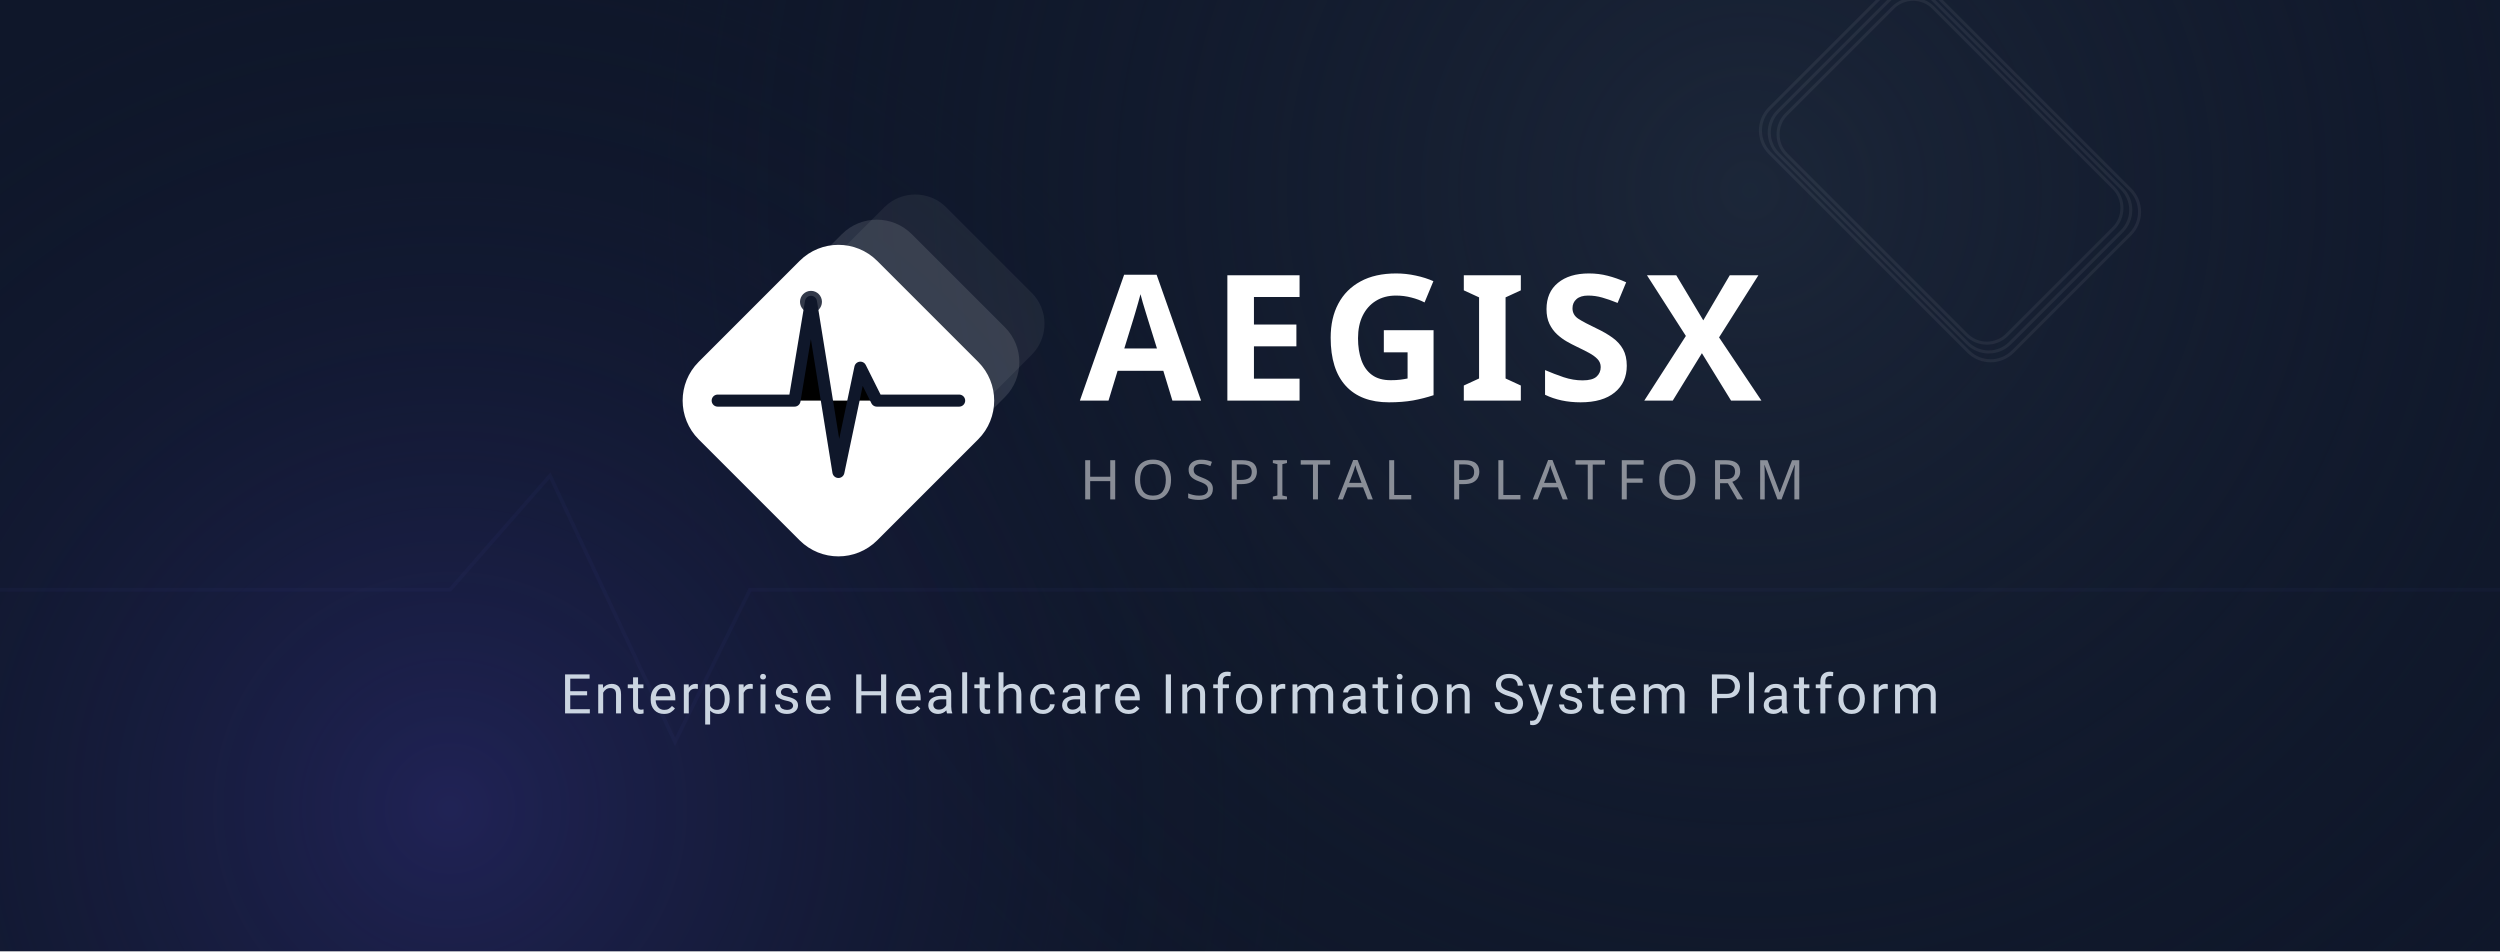
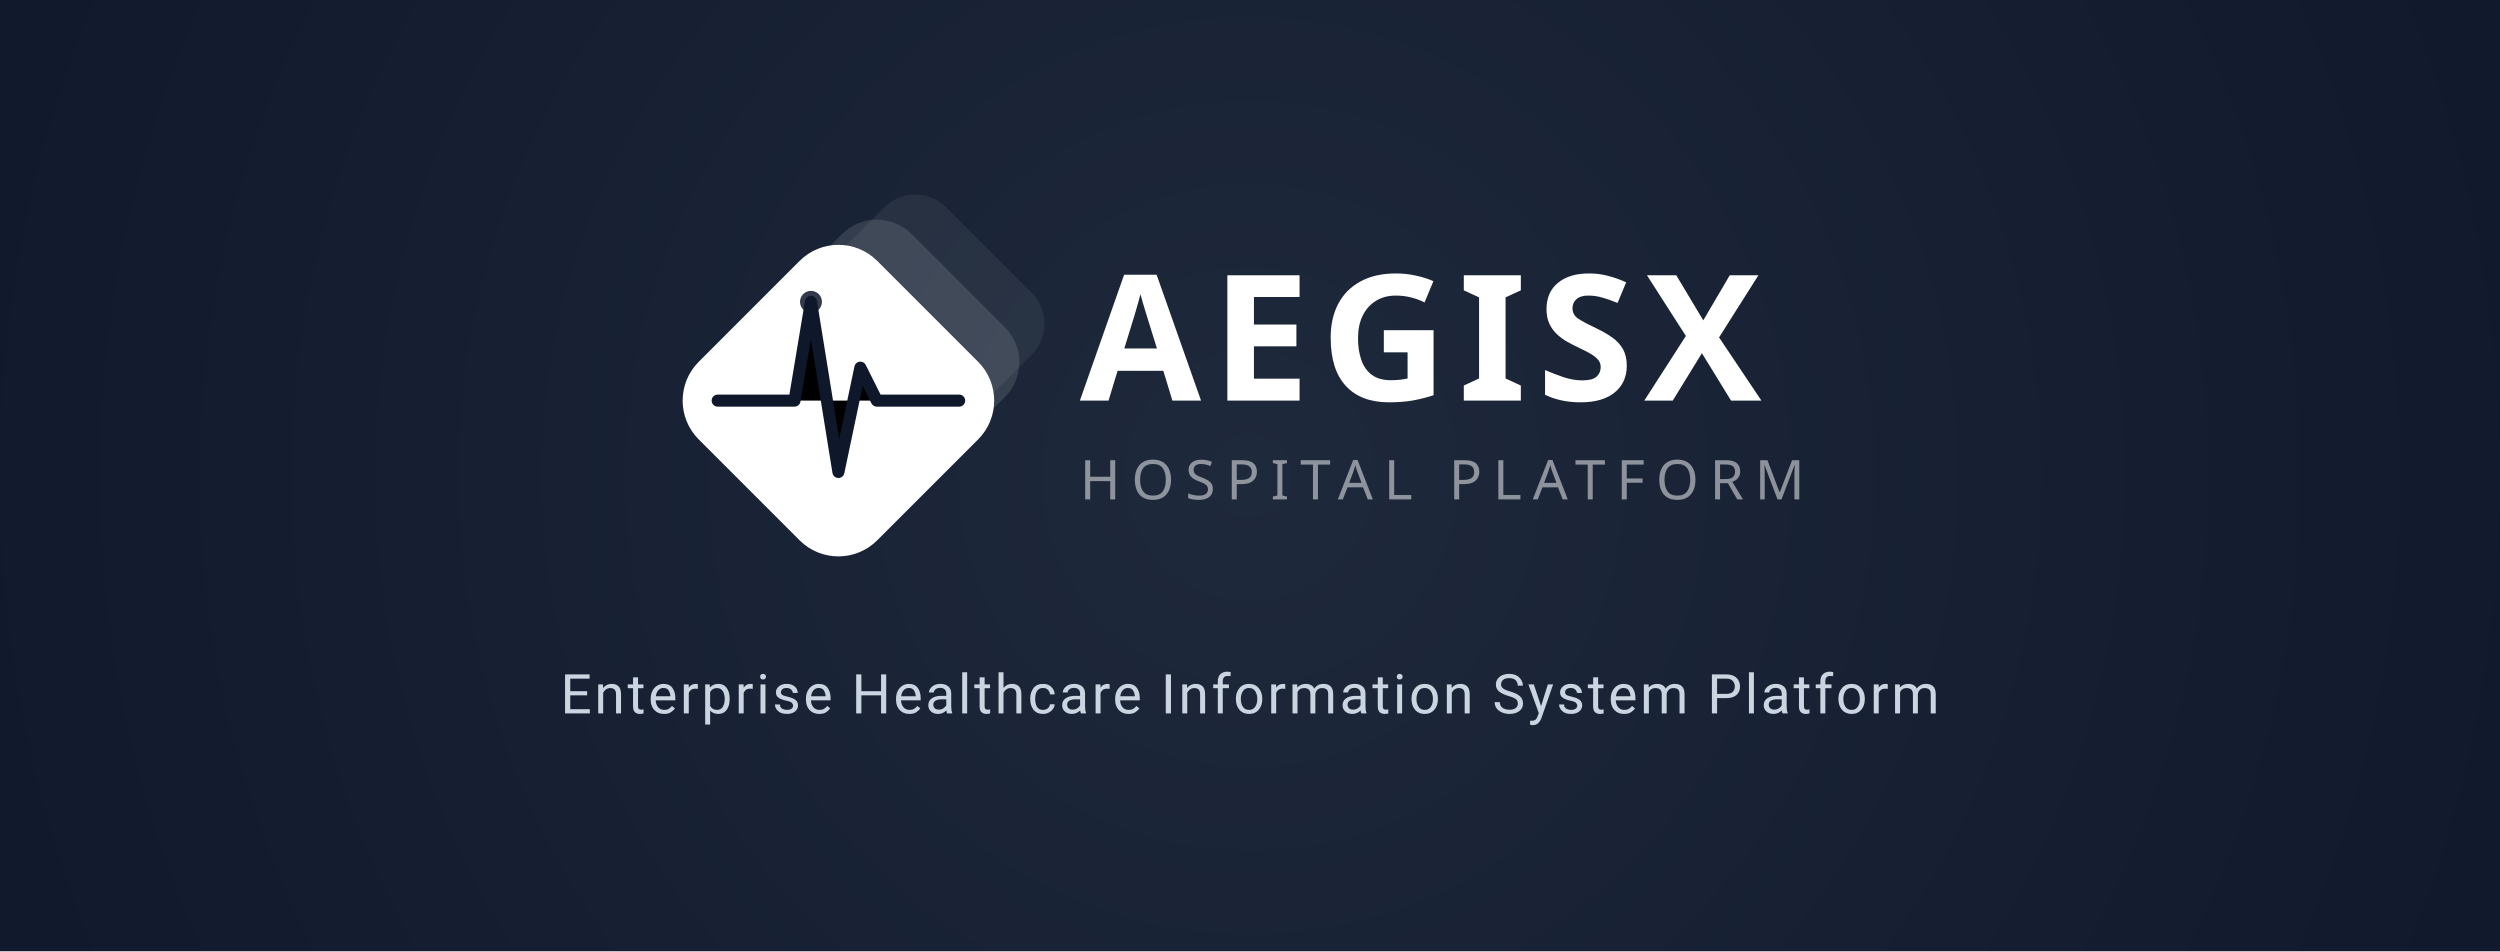
<svg xmlns="http://www.w3.org/2000/svg" width="820" height="312" viewBox="0 0 820 312">
  <defs>
-     <radialGradient id="g1" cx="574" cy="62.4" r="369" gradientUnits="userSpaceOnUse">
-       <stop offset="0" stop-color="#1e293b" stop-opacity=".85" />
-       <stop offset="1" stop-color="#0f172a" stop-opacity="0" />
-     </radialGradient>
-     <radialGradient id="g2" cx="147.6" cy="265.2" r="287" gradientUnits="userSpaceOnUse">
-       <stop offset="0" stop-color="#312e81" stop-opacity=".5" />
-       <stop offset="1" stop-color="#0f172a" stop-opacity="0" />
+     <radialGradient id="bg-glow" cx="410" cy="156" r="492" gradientUnits="userSpaceOnUse">
+       <stop offset="0" stop-color="#1e293b" />
+       <stop offset="1" stop-color="#0f172a" />
    </radialGradient>
  </defs>
-   <rect width="820" height="312" fill="#0f172a" />
-   <rect width="820" height="312" fill="url(#g1)" />
-   <rect width="820" height="312" fill="url(#g2)" />
-   <g opacity=".06" stroke="#fff" stroke-width="1" fill="none">
-     <rect x="588.432" y="22.09" width="102.336" height="68.141" rx="9.36" transform="rotate(45 639.6 56.16)" />
-     <rect x="585.808" y="20.342" width="107.584" height="71.635" rx="9.84" transform="rotate(45 639.6 56.16)" />
-     <rect x="583.184" y="18.595" width="112.832" height="75.13" rx="10.32" transform="rotate(45 639.6 56.16)" />
-   </g>
-   <g opacity=".04" stroke="#6366f1" stroke-width="1.2" fill="none">
-     <path d="M0 193.44 L147.6 193.44 L180.4 156 L221.4 243.36 L246 193.44 L820 193.44" />
-   </g>
+   <rect width="820" height="312" fill="url(#bg-glow)" />
  <g transform="translate(212 54) scale(1.8)" font-family="-apple-system, 'Segoe UI', Roboto, sans-serif">
    <rect width="38" height="38" x="-19" y="-19" fill="#fff" opacity=".06" rx="8" transform="rotate(45 -10.506 73.648)" />
    <rect width="42" height="42" x="-21" y="-21" fill="#fff" opacity=".12" rx="9" transform="rotate(45 -22.456 68.698)" />
    <rect width="46" height="46" x="-23" y="-23" fill="#fff" rx="10" transform="rotate(45 -34.406 63.749)" />
    <path stroke="#0f172a" stroke-linecap="round" stroke-linejoin="round" stroke-width="2.2" d="M13 43h14l3-18 5 31 4-19 3 6h15" />
    <circle cx="30" cy="25" r="2" fill="#0f172a" opacity=".85" />
    <text x="79" y="43" fill="#fff" font-family="'IBM Plex Sans', sans-serif" font-size="32" font-weight="700" letter-spacing=".06em">AEGISX</text>
    <text x="79" y="61" fill="#fff" font-family="'IBM Plex Sans', sans-serif" font-size="10" font-weight="400" letter-spacing=".2em" opacity=".5">HOSPITAL PLATFORM</text>
  </g>
  <text x="410" y="234" fill="#cbd5e1" font-family="-apple-system, 'Segoe UI', Roboto, sans-serif" font-size="18" font-weight="400" text-anchor="middle" letter-spacing=".05em">Enterprise Healthcare Information System Platform</text>
</svg>
